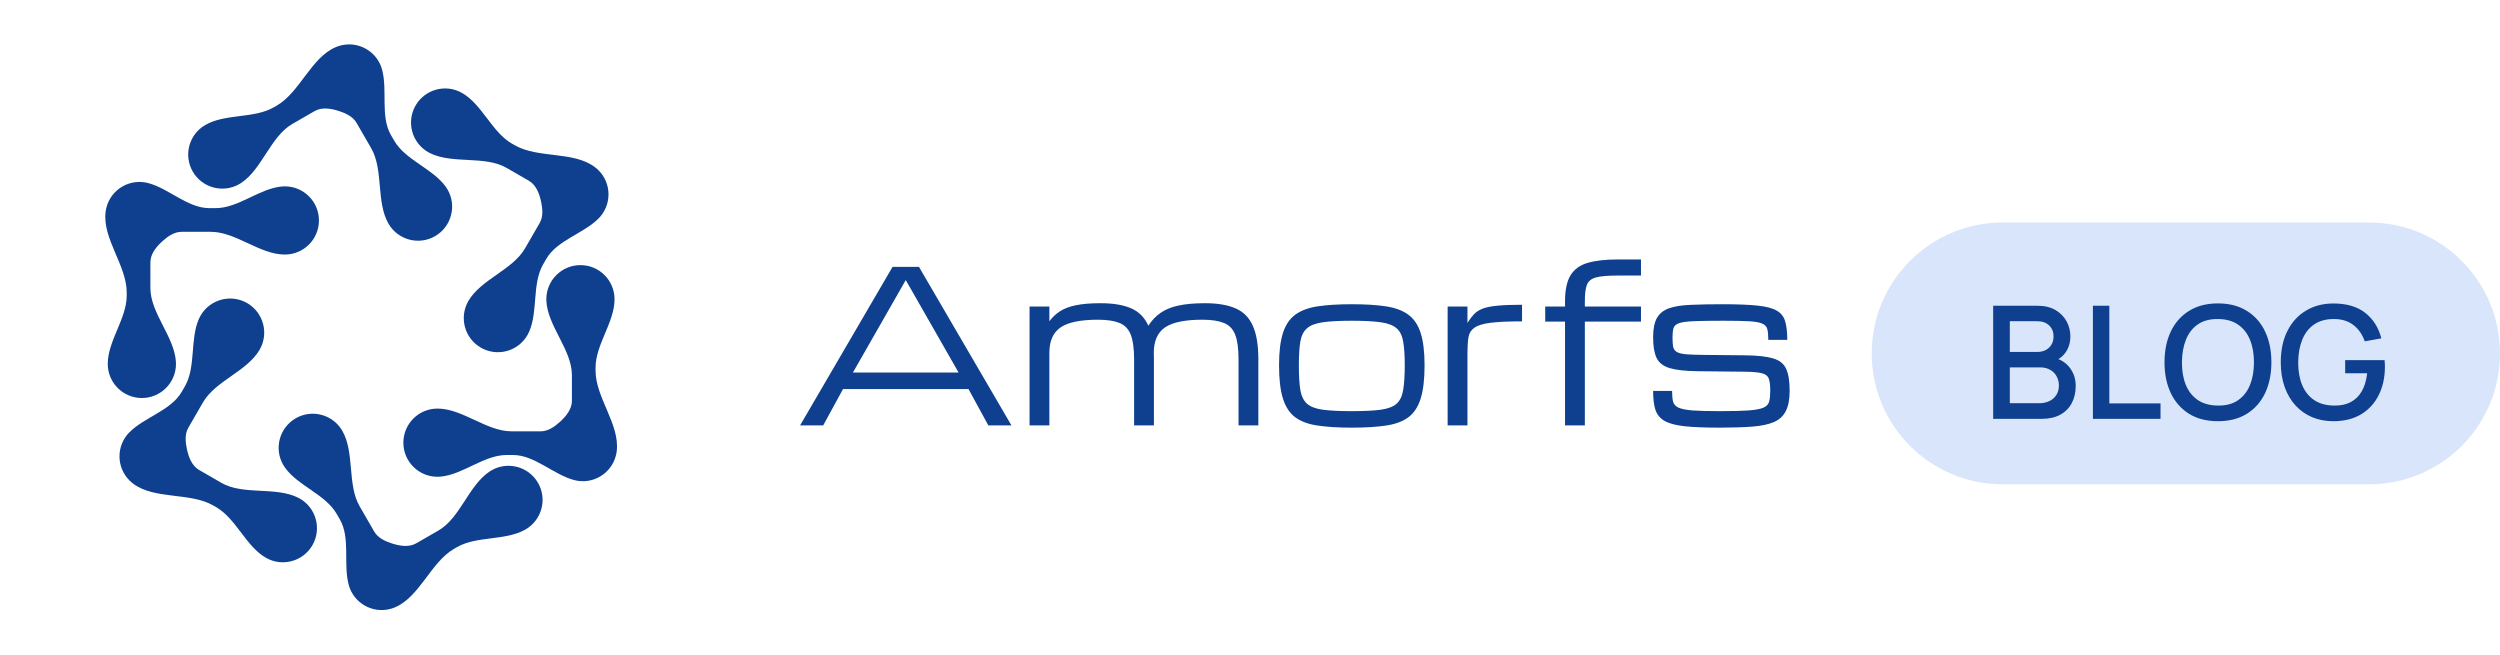
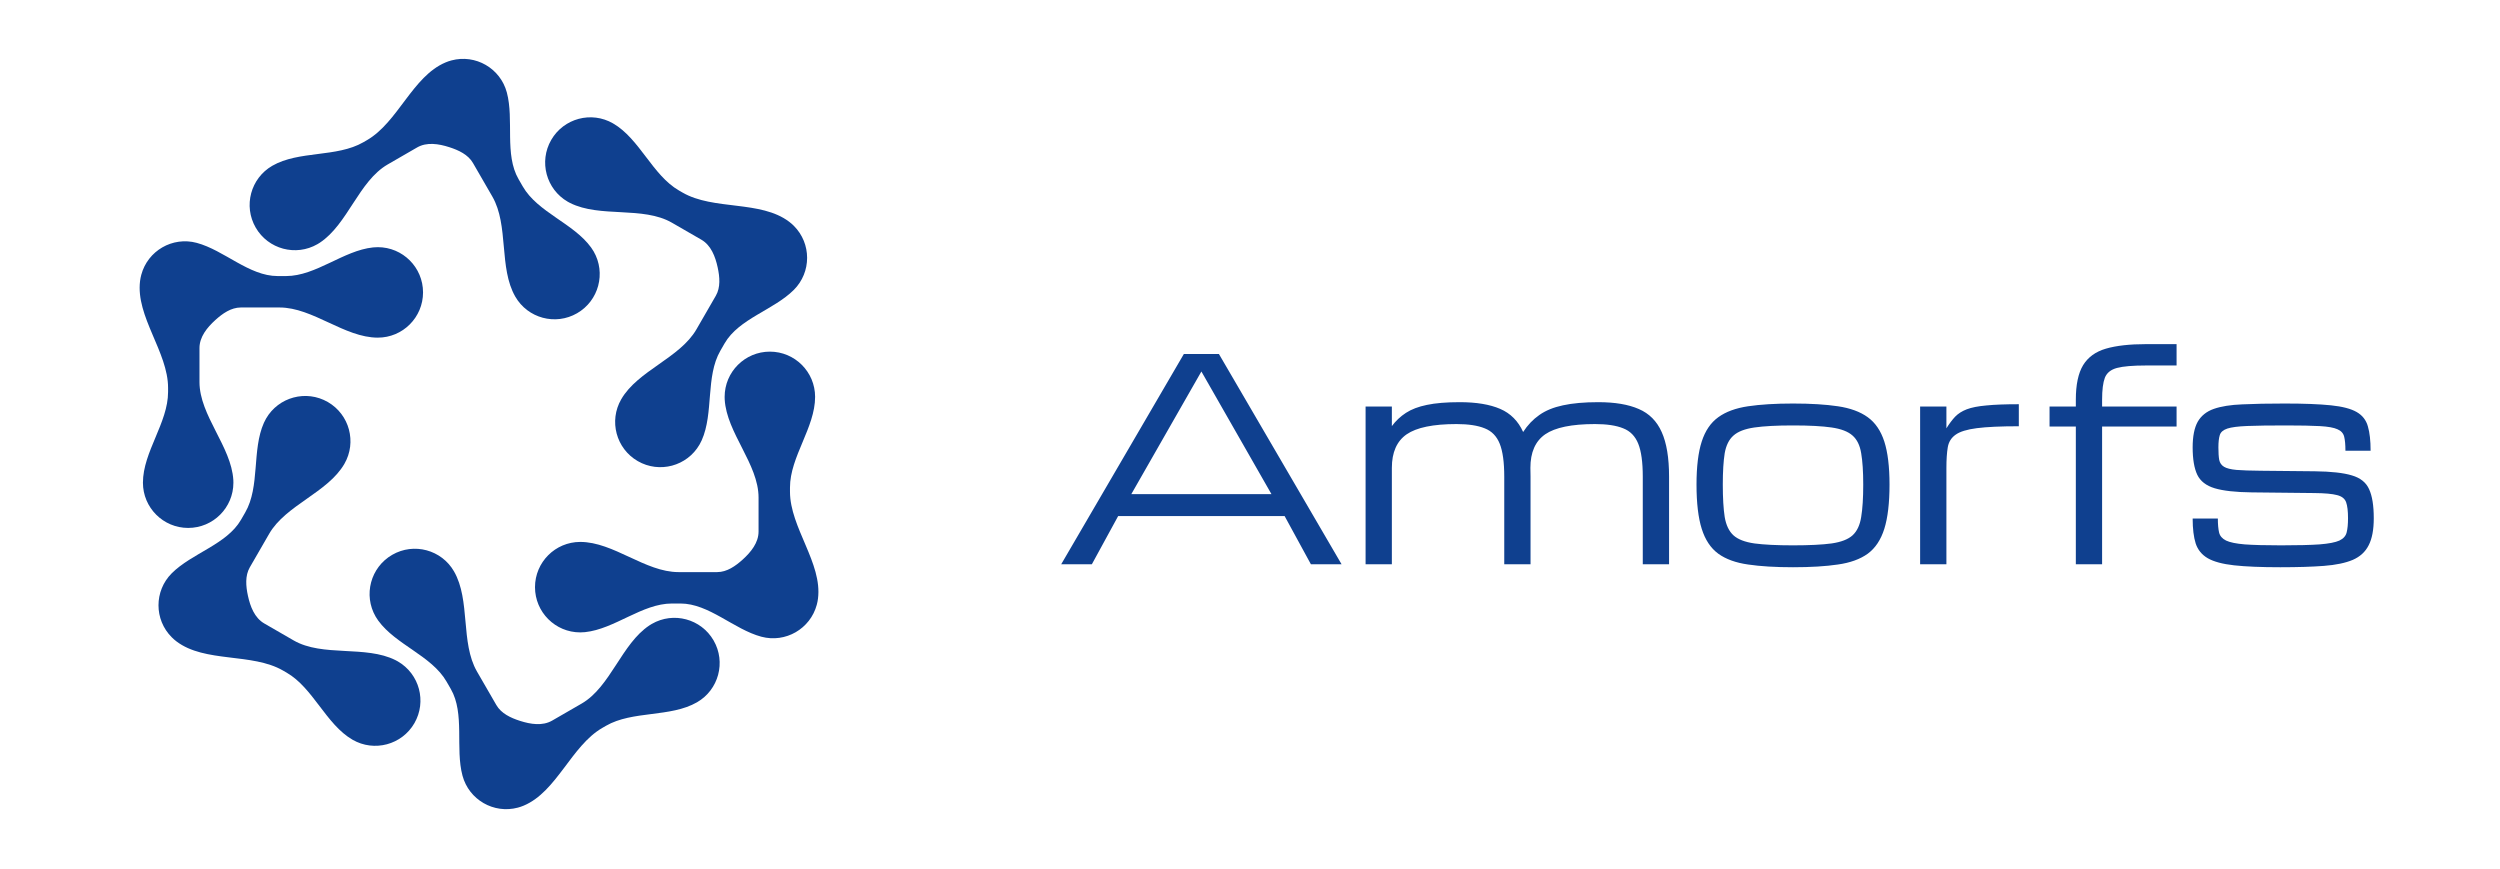
- <svg xmlns="http://www.w3.org/2000/svg" width="191" height="50" viewBox="0 0 191 50" fill="none">
-   <path d="M33.24 18.043C31.994 18.762 30.401 18.335 29.681 17.089C28.721 15.425 29.317 12.983 28.356 11.319L27.241 9.388C26.961 8.903 26.413 8.648 25.881 8.477C25.268 8.281 24.584 8.171 24.027 8.493L22.333 9.471C20.661 10.436 20.03 12.924 18.416 13.984C18.374 14.011 18.331 14.038 18.287 14.063C17.041 14.782 15.447 14.356 14.727 13.11C14.008 11.864 14.435 10.27 15.682 9.55C17.215 8.665 19.393 9.078 20.927 8.193L21.137 8.072C22.926 7.039 23.76 4.395 25.665 3.596C25.773 3.55 25.885 3.512 26.001 3.481C27.391 3.108 28.82 3.933 29.193 5.323C29.618 6.91 29.046 8.895 29.868 10.318L30.112 10.741C30.972 12.231 33.035 12.861 34.046 14.253C34.099 14.326 34.148 14.403 34.195 14.483C34.914 15.729 34.486 17.323 33.24 18.043Z" fill="#0F408F" />
-   <path d="M24.367 16.843C24.367 18.282 23.2 19.448 21.762 19.448C19.841 19.448 18.025 17.711 16.104 17.711H13.873C13.313 17.711 12.818 18.058 12.403 18.434C11.927 18.866 11.49 19.405 11.49 20.048V22.004C11.49 23.934 13.328 25.724 13.44 27.651C13.443 27.701 13.444 27.753 13.444 27.804C13.444 29.243 12.277 30.409 10.839 30.409C9.4 30.409 8.233 29.243 8.233 27.804C8.233 26.033 9.68 24.352 9.68 22.581V22.34C9.68 20.275 7.809 18.23 8.068 16.181C8.082 16.065 8.105 15.948 8.137 15.831C8.509 14.441 9.938 13.616 11.328 13.988C12.915 14.414 14.348 15.901 15.991 15.901H16.48C18.201 15.901 19.778 14.429 21.49 14.251C21.579 14.242 21.67 14.237 21.762 14.237C23.2 14.237 24.367 15.404 24.367 16.843Z" fill="#0F408F" />
-   <path d="M36.735 26.56C35.489 25.84 35.062 24.247 35.782 23C36.742 21.337 39.155 20.633 40.115 18.97L41.231 17.037C41.511 16.552 41.457 15.95 41.339 15.403C41.203 14.775 40.956 14.127 40.399 13.806L38.705 12.828C37.033 11.862 34.563 12.559 32.838 11.692C32.793 11.669 32.749 11.645 32.704 11.62C31.459 10.9 31.031 9.307 31.751 8.06C32.47 6.814 34.064 6.388 35.31 7.107C36.844 7.992 37.575 10.086 39.109 10.972L39.319 11.092C41.107 12.125 43.814 11.526 45.459 12.775C45.552 12.846 45.642 12.924 45.727 13.009C46.744 14.027 46.745 15.677 45.727 16.695C44.565 17.856 42.561 18.353 41.739 19.775L41.495 20.199C40.634 21.69 41.12 23.793 40.418 25.364C40.382 25.446 40.34 25.526 40.294 25.606C39.575 26.852 37.982 27.279 36.735 26.56Z" fill="#0F408F" />
-   <path d="M30.817 33.821C30.817 32.382 31.983 31.215 33.422 31.215C35.343 31.215 37.159 32.953 39.08 32.953H41.311C41.871 32.953 42.366 32.605 42.78 32.229C43.256 31.797 43.694 31.258 43.694 30.615V28.66C43.694 26.73 41.856 24.94 41.744 23.013C41.741 22.962 41.74 22.911 41.74 22.86C41.74 21.421 42.906 20.254 44.345 20.254C45.784 20.254 46.95 21.421 46.951 22.86C46.951 24.631 45.502 26.312 45.502 28.083V28.323C45.502 30.389 47.375 32.432 47.116 34.482C47.102 34.598 47.079 34.716 47.047 34.833C46.675 36.222 45.246 37.048 43.856 36.675C42.269 36.25 40.836 34.762 39.193 34.762H38.704C36.983 34.762 35.406 36.234 33.694 36.412C33.605 36.422 33.514 36.426 33.422 36.426C31.983 36.426 30.817 35.26 30.817 33.821Z" fill="#0F408F" />
-   <path d="M22.592 31.957C23.838 31.238 25.431 31.665 26.151 32.911C27.111 34.574 26.515 37.016 27.475 38.679L28.591 40.612C28.871 41.096 29.419 41.351 29.952 41.522C30.564 41.718 31.249 41.828 31.806 41.506L33.5 40.529C35.171 39.563 35.802 37.077 37.416 36.017C37.458 35.989 37.501 35.962 37.546 35.936C38.792 35.217 40.385 35.644 41.105 36.89C41.824 38.136 41.397 39.73 40.151 40.449C38.617 41.335 36.437 40.921 34.903 41.807L34.695 41.927C32.907 42.959 32.073 45.603 30.169 46.403C30.061 46.449 29.948 46.488 29.831 46.519C28.441 46.892 27.012 46.067 26.639 44.677C26.214 43.09 26.786 41.105 25.964 39.681L25.72 39.258C24.86 37.768 22.796 37.138 21.786 35.745C21.733 35.672 21.684 35.596 21.638 35.516C20.919 34.27 21.346 32.677 22.592 31.957Z" fill="#0F408F" />
-   <path d="M18.884 23.157C20.129 23.877 20.557 25.47 19.837 26.716C18.877 28.38 16.464 29.084 15.504 30.747L14.388 32.68C14.108 33.165 14.162 33.767 14.28 34.313C14.415 34.942 14.663 35.59 15.22 35.911L16.914 36.889C18.586 37.855 21.056 37.157 22.781 38.025C22.826 38.048 22.87 38.072 22.915 38.097C24.16 38.817 24.587 40.41 23.868 41.656C23.149 42.902 21.555 43.329 20.309 42.61C18.775 41.724 18.042 39.629 16.508 38.743L16.3 38.623C14.512 37.591 11.806 38.191 10.161 36.942C10.068 36.871 9.978 36.793 9.892 36.707C8.875 35.69 8.874 34.04 9.892 33.022C11.054 31.86 13.059 31.363 13.88 29.94L14.125 29.517C14.985 28.027 14.499 25.925 15.201 24.353C15.237 24.271 15.278 24.19 15.324 24.111C16.044 22.865 17.637 22.438 18.884 23.157Z" fill="#0F408F" />
-   <path d="M61.126 32.5L68.191 20.389H70.209L77.274 32.5H75.508L73.994 29.725H64.406L62.892 32.5H61.126ZM65.163 28.463H73.237L69.2 21.398L65.163 28.463ZM78.658 32.5V23.417H80.172V24.544C80.398 24.239 80.668 23.985 80.984 23.78C81.299 23.575 81.701 23.422 82.19 23.322C82.684 23.217 83.315 23.165 84.082 23.165C85.034 23.165 85.809 23.293 86.409 23.551C87.008 23.808 87.449 24.253 87.733 24.883C87.991 24.484 88.301 24.158 88.663 23.906C89.026 23.648 89.481 23.462 90.028 23.346C90.579 23.225 91.258 23.165 92.062 23.165C93.019 23.165 93.796 23.296 94.396 23.559C94.995 23.816 95.434 24.258 95.712 24.883C95.996 25.509 96.138 26.366 96.138 27.454V32.5H94.624V27.454C94.624 26.623 94.538 25.992 94.364 25.561C94.191 25.125 93.901 24.828 93.497 24.671C93.097 24.508 92.556 24.426 91.873 24.426C90.532 24.426 89.576 24.623 89.002 25.017C88.435 25.412 88.151 26.056 88.151 26.949V26.941C88.156 27.104 88.159 27.275 88.159 27.454V32.5H86.645V27.454C86.645 26.623 86.558 25.992 86.385 25.561C86.211 25.125 85.922 24.828 85.517 24.671C85.118 24.508 84.577 24.426 83.893 24.426C82.553 24.426 81.596 24.623 81.023 25.017C80.456 25.412 80.172 26.056 80.172 26.949V32.5H78.658ZM103.278 32.673C102.263 32.673 101.401 32.621 100.692 32.516C99.982 32.416 99.409 32.208 98.973 31.893C98.537 31.572 98.219 31.094 98.019 30.458C97.819 29.822 97.719 28.973 97.719 27.911C97.719 26.881 97.819 26.056 98.019 25.435C98.219 24.815 98.537 24.347 98.973 24.032C99.409 23.716 99.982 23.506 100.692 23.401C101.401 23.296 102.263 23.243 103.278 23.243C104.298 23.243 105.16 23.296 105.864 23.401C106.574 23.506 107.147 23.716 107.583 24.032C108.019 24.347 108.337 24.815 108.537 25.435C108.737 26.056 108.837 26.881 108.837 27.911C108.837 28.973 108.737 29.822 108.537 30.458C108.337 31.094 108.019 31.572 107.583 31.893C107.147 32.208 106.574 32.416 105.864 32.516C105.16 32.621 104.298 32.673 103.278 32.673ZM107.323 27.911C107.323 27.16 107.283 26.558 107.204 26.105C107.131 25.654 106.965 25.314 106.708 25.088C106.45 24.857 106.048 24.702 105.501 24.623C104.96 24.544 104.219 24.505 103.278 24.505C102.342 24.505 101.601 24.544 101.054 24.623C100.508 24.702 100.106 24.857 99.848 25.088C99.591 25.314 99.422 25.654 99.343 26.105C99.27 26.558 99.233 27.16 99.233 27.911C99.233 28.689 99.27 29.312 99.343 29.78C99.422 30.248 99.591 30.6 99.848 30.836C100.106 31.068 100.508 31.223 101.054 31.302C101.601 31.375 102.342 31.412 103.278 31.412C104.219 31.412 104.96 31.375 105.501 31.302C106.048 31.223 106.45 31.068 106.708 30.836C106.965 30.6 107.131 30.248 107.204 29.78C107.283 29.312 107.323 28.689 107.323 27.911ZM110.599 32.5V23.417H112.113V24.671C112.281 24.402 112.449 24.179 112.617 24C112.791 23.822 113.014 23.68 113.288 23.575C113.566 23.469 113.942 23.396 114.415 23.354C114.888 23.306 115.511 23.283 116.284 23.283V24.552C115.243 24.552 114.436 24.589 113.863 24.663C113.295 24.736 112.888 24.862 112.641 25.041C112.394 25.215 112.244 25.456 112.192 25.767C112.139 26.077 112.113 26.471 112.113 26.949V32.5H110.599ZM119.568 32.5V24.568H118.054V23.417H119.568V23.023C119.568 22.161 119.707 21.498 119.986 21.036C120.27 20.573 120.709 20.255 121.303 20.082C121.902 19.908 122.672 19.822 123.613 19.822H125.371V21.052H123.605C122.853 21.052 122.299 21.099 121.941 21.193C121.584 21.288 121.35 21.477 121.239 21.761C121.134 22.04 121.082 22.46 121.082 23.023V23.417H125.371V24.568H121.082V32.5H119.568ZM131.352 32.673C130.248 32.673 129.359 32.637 128.687 32.563C128.019 32.489 127.512 32.353 127.165 32.153C126.823 31.953 126.592 31.669 126.471 31.302C126.355 30.934 126.298 30.455 126.298 29.866H127.748C127.748 30.198 127.772 30.466 127.819 30.671C127.867 30.87 128.001 31.026 128.221 31.136C128.442 31.241 128.8 31.315 129.294 31.357C129.793 31.393 130.492 31.412 131.391 31.412C132.343 31.412 133.081 31.393 133.607 31.357C134.138 31.315 134.519 31.241 134.75 31.136C134.981 31.026 135.121 30.868 135.168 30.663C135.22 30.458 135.247 30.187 135.247 29.851C135.247 29.441 135.21 29.133 135.136 28.928C135.063 28.723 134.889 28.587 134.616 28.518C134.343 28.445 133.906 28.405 133.307 28.4L129.696 28.361C128.765 28.35 128.056 28.271 127.567 28.124C127.078 27.977 126.744 27.719 126.566 27.351C126.387 26.978 126.298 26.45 126.298 25.767C126.298 25.131 126.395 24.639 126.589 24.292C126.789 23.945 127.099 23.698 127.52 23.551C127.94 23.404 128.487 23.317 129.16 23.291C129.833 23.259 130.645 23.243 131.596 23.243C132.716 23.243 133.604 23.278 134.261 23.346C134.923 23.414 135.418 23.543 135.743 23.732C136.075 23.922 136.29 24.198 136.39 24.56C136.495 24.918 136.548 25.385 136.548 25.964H135.097C135.097 25.622 135.073 25.354 135.026 25.159C134.979 24.96 134.85 24.815 134.64 24.726C134.435 24.631 134.098 24.571 133.63 24.544C133.168 24.518 132.516 24.505 131.675 24.505C130.718 24.505 129.974 24.515 129.444 24.537C128.913 24.558 128.529 24.608 128.292 24.686C128.056 24.765 127.911 24.891 127.859 25.065C127.806 25.233 127.78 25.467 127.78 25.767C127.78 26.071 127.796 26.313 127.827 26.492C127.864 26.665 127.956 26.797 128.103 26.886C128.25 26.976 128.49 27.036 128.821 27.067C129.157 27.094 129.625 27.11 130.224 27.115L133.339 27.146C134.274 27.157 134.984 27.236 135.467 27.383C135.956 27.525 136.287 27.79 136.461 28.179C136.64 28.563 136.729 29.12 136.729 29.851C136.729 30.508 136.632 31.026 136.437 31.404C136.248 31.782 135.943 32.064 135.523 32.248C135.102 32.426 134.548 32.542 133.859 32.595C133.176 32.647 132.34 32.673 131.352 32.673Z" fill="#0F408F" />
-   <rect x="143" y="17" width="48" height="20" rx="10" fill="#D9E5FB" />
-   <path d="M152.278 32V23.36H155.674C156.222 23.36 156.682 23.472 157.054 23.696C157.426 23.92 157.706 24.21 157.894 24.566C158.082 24.918 158.176 25.29 158.176 25.682C158.176 26.158 158.058 26.566 157.822 26.906C157.59 27.246 157.276 27.478 156.88 27.602L156.868 27.308C157.42 27.444 157.844 27.71 158.14 28.106C158.436 28.498 158.584 28.956 158.584 29.48C158.584 29.988 158.482 30.43 158.278 30.806C158.078 31.182 157.784 31.476 157.396 31.688C157.012 31.896 156.546 32 155.998 32H152.278ZM153.55 30.806H155.806C156.09 30.806 156.344 30.752 156.568 30.644C156.796 30.536 156.974 30.382 157.102 30.182C157.234 29.978 157.3 29.736 157.3 29.456C157.3 29.196 157.242 28.962 157.126 28.754C157.014 28.542 156.85 28.376 156.634 28.256C156.422 28.132 156.172 28.07 155.884 28.07H153.55V30.806ZM153.55 26.888H155.656C155.888 26.888 156.096 26.842 156.28 26.75C156.468 26.654 156.616 26.518 156.724 26.342C156.836 26.162 156.892 25.946 156.892 25.694C156.892 25.358 156.78 25.082 156.556 24.866C156.332 24.65 156.032 24.542 155.656 24.542H153.55V26.888ZM159.898 32V23.36H161.152V30.818H165.064V32H159.898ZM169.454 32.18C168.59 32.18 167.854 31.992 167.246 31.616C166.638 31.236 166.172 30.708 165.848 30.032C165.528 29.356 165.368 28.572 165.368 27.68C165.368 26.788 165.528 26.004 165.848 25.328C166.172 24.652 166.638 24.126 167.246 23.75C167.854 23.37 168.59 23.18 169.454 23.18C170.314 23.18 171.048 23.37 171.656 23.75C172.268 24.126 172.734 24.652 173.054 25.328C173.374 26.004 173.534 26.788 173.534 27.68C173.534 28.572 173.374 29.356 173.054 30.032C172.734 30.708 172.268 31.236 171.656 31.616C171.048 31.992 170.314 32.18 169.454 32.18ZM169.454 30.986C170.066 30.994 170.574 30.86 170.978 30.584C171.386 30.304 171.692 29.916 171.896 29.42C172.1 28.92 172.202 28.34 172.202 27.68C172.202 27.02 172.1 26.444 171.896 25.952C171.692 25.456 171.386 25.07 170.978 24.794C170.574 24.518 170.066 24.378 169.454 24.374C168.842 24.366 168.332 24.5 167.924 24.776C167.52 25.052 167.216 25.44 167.012 25.94C166.808 26.44 166.704 27.02 166.7 27.68C166.696 28.34 166.796 28.918 167 29.414C167.204 29.906 167.51 30.29 167.918 30.566C168.33 30.842 168.842 30.982 169.454 30.986ZM178.265 32.18C177.685 32.18 177.151 32.08 176.663 31.88C176.175 31.676 175.751 31.38 175.391 30.992C175.031 30.604 174.751 30.132 174.551 29.576C174.351 29.02 174.251 28.388 174.251 27.68C174.251 26.748 174.421 25.948 174.761 25.28C175.101 24.608 175.573 24.092 176.177 23.732C176.781 23.368 177.477 23.186 178.265 23.186C179.281 23.186 180.091 23.422 180.695 23.894C181.303 24.366 181.717 25.018 181.937 25.85L180.665 26.078C180.489 25.562 180.205 25.15 179.813 24.842C179.421 24.534 178.929 24.378 178.337 24.374C177.725 24.37 177.215 24.506 176.807 24.782C176.403 25.058 176.099 25.446 175.895 25.946C175.691 26.442 175.587 27.02 175.583 27.68C175.579 28.34 175.679 28.918 175.883 29.414C176.087 29.906 176.393 30.29 176.801 30.566C177.213 30.842 177.725 30.982 178.337 30.986C178.829 30.994 179.251 30.904 179.603 30.716C179.959 30.524 180.241 30.244 180.449 29.876C180.657 29.508 180.791 29.056 180.851 28.52H179.171V27.512H182.183C182.191 27.584 182.197 27.68 182.201 27.8C182.205 27.916 182.207 27.99 182.207 28.022C182.207 28.822 182.053 29.536 181.745 30.164C181.437 30.792 180.989 31.286 180.401 31.646C179.813 32.002 179.101 32.18 178.265 32.18Z" fill="#0F408F" />
+ <svg xmlns="http://www.w3.org/2000/svg" width="144" height="50" viewBox="0 0 144 50" fill="none">
+   <path d="M33.241 18.042C31.995 18.762 30.401 18.334 29.682 17.088C28.722 15.425 29.318 12.983 28.358 11.32L27.243 9.389C26.963 8.904 26.414 8.649 25.881 8.478C25.269 8.281 24.583 8.171 24.026 8.493L22.333 9.471C20.661 10.436 20.031 12.923 18.417 13.983C18.375 14.011 18.331 14.037 18.287 14.063C17.041 14.782 15.447 14.355 14.728 13.109C14.009 11.863 14.436 10.27 15.682 9.55C17.215 8.665 19.394 9.079 20.928 8.194L21.137 8.073C22.926 7.04 23.76 4.396 25.664 3.596C25.773 3.55 25.885 3.511 26.002 3.48C27.392 3.108 28.82 3.933 29.193 5.323C29.618 6.91 29.046 8.895 29.868 10.318L30.112 10.741C30.972 12.232 33.036 12.861 34.046 14.254C34.099 14.327 34.149 14.403 34.195 14.483C34.914 15.729 34.487 17.323 33.241 18.042Z" fill="#0F408F" />
+   <path d="M24.367 16.843C24.367 18.282 23.201 19.448 21.762 19.448C19.841 19.448 18.023 17.711 16.102 17.711H13.873C13.313 17.711 12.818 18.058 12.404 18.434C11.928 18.866 11.49 19.405 11.49 20.048V22.004C11.49 23.934 13.328 25.724 13.44 27.651C13.443 27.702 13.444 27.753 13.444 27.804C13.444 29.242 12.278 30.409 10.839 30.409C9.4 30.409 8.234 29.243 8.233 27.804C8.233 26.033 9.681 24.352 9.681 22.581V22.34C9.681 20.275 7.809 18.23 8.068 16.181C8.083 16.065 8.106 15.948 8.137 15.831C8.509 14.441 9.938 13.616 11.328 13.988C12.915 14.414 14.347 15.901 15.99 15.901H16.479C18.2 15.901 19.777 14.43 21.489 14.251C21.579 14.242 21.67 14.237 21.762 14.237C23.201 14.237 24.367 15.404 24.367 16.843Z" fill="#0F408F" />
+   <path d="M36.735 26.56C35.489 25.84 35.062 24.247 35.782 23C36.742 21.337 39.154 20.633 40.115 18.97L41.231 17.037C41.511 16.552 41.457 15.95 41.338 15.403C41.202 14.775 40.954 14.128 40.398 13.806L38.703 12.828C37.031 11.863 34.561 12.56 32.837 11.691C32.792 11.669 32.748 11.645 32.704 11.62C31.458 10.9 31.031 9.307 31.75 8.06C32.47 6.814 34.063 6.387 35.31 7.107C36.844 7.992 37.575 10.087 39.109 10.973L39.317 11.093C41.106 12.126 43.812 11.526 45.457 12.774C45.551 12.845 45.641 12.924 45.727 13.009C46.744 14.027 46.744 15.677 45.727 16.695C44.565 17.857 42.56 18.354 41.738 19.777L41.494 20.2C40.633 21.69 41.12 23.792 40.418 25.363C40.381 25.445 40.34 25.526 40.294 25.606C39.575 26.852 37.981 27.279 36.735 26.56Z" fill="#0F408F" />
+   <path d="M30.816 33.821C30.817 32.382 31.983 31.215 33.422 31.215C35.343 31.215 37.16 32.953 39.081 32.953H41.311C41.871 32.953 42.365 32.605 42.78 32.23C43.256 31.798 43.693 31.26 43.693 30.617V28.66C43.693 26.729 41.854 24.939 41.743 23.011C41.741 22.961 41.739 22.91 41.739 22.86C41.739 21.421 42.906 20.255 44.345 20.254C45.783 20.254 46.95 21.421 46.95 22.86C46.95 24.631 45.503 26.311 45.503 28.083V28.323C45.503 30.389 47.375 32.433 47.116 34.482C47.101 34.599 47.078 34.716 47.047 34.833C46.674 36.222 45.245 37.048 43.855 36.675C42.269 36.25 40.836 34.762 39.194 34.762H38.705C36.984 34.762 35.406 36.234 33.694 36.412C33.605 36.422 33.514 36.426 33.422 36.426C31.983 36.426 30.816 35.26 30.816 33.821Z" fill="#0F408F" />
+   <path d="M22.591 31.958C23.837 31.238 25.431 31.665 26.15 32.911C27.11 34.575 26.514 37.016 27.474 38.68L28.59 40.611C28.869 41.096 29.418 41.351 29.951 41.522C30.563 41.718 31.248 41.828 31.805 41.506L33.499 40.528C35.171 39.563 35.802 37.075 37.416 36.016C37.458 35.989 37.501 35.962 37.545 35.937C38.791 35.217 40.385 35.644 41.104 36.891C41.823 38.137 41.396 39.73 40.15 40.45C38.617 41.335 36.438 40.921 34.904 41.806L34.695 41.927C32.906 42.96 32.072 45.604 30.167 46.403C30.059 46.449 29.946 46.488 29.83 46.519C28.44 46.891 27.012 46.066 26.639 44.677C26.214 43.09 26.786 41.104 25.964 39.681L25.72 39.258C24.86 37.768 22.796 37.139 21.786 35.746C21.733 35.673 21.683 35.597 21.637 35.517C20.918 34.271 21.345 32.677 22.591 31.958Z" fill="#0F408F" />
+   <path d="M18.884 23.157C20.13 23.877 20.557 25.47 19.838 26.716C18.877 28.38 16.465 29.084 15.504 30.747L14.388 32.68C14.109 33.165 14.162 33.767 14.28 34.313C14.416 34.941 14.664 35.589 15.22 35.91L16.915 36.889C18.588 37.854 21.058 37.157 22.783 38.026C22.827 38.048 22.871 38.072 22.915 38.097C24.161 38.817 24.588 40.41 23.869 41.656C23.149 42.902 21.556 43.329 20.309 42.61C18.776 41.724 18.044 39.63 16.51 38.744L16.302 38.624C14.513 37.591 11.807 38.191 10.162 36.943C10.068 36.871 9.978 36.793 9.893 36.707C8.875 35.69 8.875 34.04 9.892 33.022C11.054 31.86 13.059 31.363 13.881 29.94L14.125 29.517C14.986 28.027 14.499 25.925 15.201 24.353C15.238 24.271 15.279 24.19 15.325 24.111C16.044 22.865 17.638 22.438 18.884 23.157Z" fill="#0F408F" />
+   <path d="M61.126 32.5L68.191 20.389H70.209L77.274 32.5H75.507L73.994 29.725H64.406L62.892 32.5H61.126ZM65.163 28.463H73.237L69.2 21.398L65.163 28.463ZM78.658 32.5V23.417H80.171V24.544C80.397 24.239 80.668 23.985 80.984 23.78C81.299 23.575 81.701 23.422 82.19 23.322C82.684 23.217 83.315 23.165 84.082 23.165C85.034 23.165 85.809 23.293 86.408 23.551C87.007 23.808 87.449 24.253 87.733 24.883C87.99 24.484 88.301 24.158 88.663 23.906C89.026 23.648 89.481 23.462 90.027 23.346C90.579 23.225 91.257 23.165 92.061 23.165C93.018 23.165 93.796 23.296 94.395 23.559C94.995 23.816 95.433 24.258 95.712 24.883C95.996 25.509 96.138 26.366 96.138 27.454V32.5H94.624V27.454C94.624 26.623 94.537 25.992 94.364 25.561C94.19 25.125 93.901 24.828 93.496 24.671C93.097 24.508 92.556 24.426 91.872 24.426C90.532 24.426 89.575 24.623 89.002 25.017C88.435 25.412 88.151 26.056 88.151 26.949V26.941C88.156 27.104 88.159 27.275 88.159 27.454V32.5H86.645V27.454C86.645 26.623 86.558 25.992 86.385 25.561C86.211 25.125 85.922 24.828 85.517 24.671C85.118 24.508 84.576 24.426 83.893 24.426C82.553 24.426 81.596 24.623 81.023 25.017C80.455 25.412 80.171 26.056 80.171 26.949V32.5H78.658ZM103.278 32.673C102.263 32.673 101.401 32.621 100.691 32.516C99.982 32.416 99.409 32.208 98.973 31.893C98.536 31.572 98.218 31.094 98.019 30.458C97.819 29.822 97.719 28.973 97.719 27.911C97.719 26.881 97.819 26.056 98.019 25.435C98.218 24.815 98.536 24.347 98.973 24.032C99.409 23.716 99.982 23.506 100.691 23.401C101.401 23.296 102.263 23.243 103.278 23.243C104.297 23.243 105.159 23.296 105.864 23.401C106.573 23.506 107.146 23.716 107.583 24.032C108.019 24.347 108.337 24.815 108.537 25.435C108.736 26.056 108.836 26.881 108.836 27.911C108.836 28.973 108.736 29.822 108.537 30.458C108.337 31.094 108.019 31.572 107.583 31.893C107.146 32.208 106.573 32.416 105.864 32.516C105.159 32.621 104.297 32.673 103.278 32.673ZM107.322 27.911C107.322 27.16 107.283 26.558 107.204 26.105C107.131 25.654 106.965 25.314 106.707 25.088C106.45 24.857 106.048 24.702 105.501 24.623C104.96 24.544 104.219 24.505 103.278 24.505C102.342 24.505 101.601 24.544 101.054 24.623C100.507 24.702 100.105 24.857 99.848 25.088C99.59 25.314 99.422 25.654 99.343 26.105C99.27 26.558 99.233 27.16 99.233 27.911C99.233 28.689 99.27 29.312 99.343 29.78C99.422 30.248 99.59 30.6 99.848 30.836C100.105 31.068 100.507 31.223 101.054 31.302C101.601 31.375 102.342 31.412 103.278 31.412C104.219 31.412 104.96 31.375 105.501 31.302C106.048 31.223 106.45 31.068 106.707 30.836C106.965 30.6 107.131 30.248 107.204 29.78C107.283 29.312 107.322 28.689 107.322 27.911ZM110.599 32.5V23.417H112.113V24.671C112.281 24.402 112.449 24.179 112.617 24C112.791 23.822 113.014 23.68 113.287 23.575C113.566 23.469 113.942 23.396 114.415 23.354C114.888 23.306 115.511 23.283 116.284 23.283V24.552C115.243 24.552 114.436 24.589 113.863 24.663C113.295 24.736 112.888 24.862 112.641 25.041C112.394 25.215 112.244 25.456 112.191 25.767C112.139 26.077 112.113 26.471 112.113 26.949V32.5H110.599ZM119.568 32.5V24.568H118.054V23.417H119.568V23.023C119.568 22.161 119.707 21.498 119.986 21.036C120.269 20.573 120.708 20.255 121.302 20.082C121.902 19.908 122.672 19.822 123.612 19.822H125.371V21.052H123.605C122.853 21.052 122.298 21.099 121.941 21.193C121.583 21.288 121.35 21.477 121.239 21.761C121.134 22.04 121.081 22.46 121.081 23.023V23.417H125.371V24.568H121.081V32.5H119.568ZM131.351 32.673C130.248 32.673 129.359 32.637 128.686 32.563C128.019 32.489 127.512 32.353 127.165 32.153C126.823 31.953 126.592 31.669 126.471 31.302C126.355 30.934 126.297 30.455 126.297 29.866H127.748C127.748 30.198 127.772 30.466 127.819 30.671C127.866 30.87 128 31.026 128.221 31.136C128.442 31.241 128.799 31.315 129.294 31.357C129.793 31.393 130.492 31.412 131.391 31.412C132.342 31.412 133.081 31.393 133.606 31.357C134.137 31.315 134.518 31.241 134.75 31.136C134.981 31.026 135.12 30.868 135.168 30.663C135.22 30.458 135.246 30.187 135.246 29.851C135.246 29.441 135.21 29.133 135.136 28.928C135.062 28.723 134.889 28.587 134.616 28.518C134.342 28.445 133.906 28.405 133.307 28.4L129.696 28.361C128.765 28.35 128.056 28.271 127.567 28.124C127.078 27.977 126.744 27.719 126.565 27.351C126.387 26.978 126.297 26.45 126.297 25.767C126.297 25.131 126.395 24.639 126.589 24.292C126.789 23.945 127.099 23.698 127.519 23.551C127.94 23.404 128.487 23.317 129.159 23.291C129.832 23.259 130.644 23.243 131.596 23.243C132.715 23.243 133.604 23.278 134.261 23.346C134.923 23.414 135.417 23.543 135.743 23.732C136.074 23.922 136.29 24.198 136.39 24.56C136.495 24.918 136.547 25.385 136.547 25.964H135.097C135.097 25.622 135.073 25.354 135.026 25.159C134.978 24.96 134.85 24.815 134.639 24.726C134.434 24.631 134.098 24.571 133.63 24.544C133.168 24.518 132.516 24.505 131.675 24.505C130.718 24.505 129.974 24.515 129.443 24.537C128.912 24.558 128.529 24.608 128.292 24.686C128.056 24.765 127.911 24.891 127.859 25.065C127.806 25.233 127.78 25.467 127.78 25.767C127.78 26.071 127.795 26.313 127.827 26.492C127.864 26.665 127.956 26.797 128.103 26.886C128.25 26.976 128.489 27.036 128.82 27.067C129.157 27.094 129.625 27.11 130.224 27.115L133.338 27.146C134.274 27.157 134.984 27.236 135.467 27.383C135.956 27.525 136.287 27.79 136.461 28.179C136.639 28.563 136.729 29.12 136.729 29.851C136.729 30.508 136.632 31.026 136.437 31.404C136.248 31.782 135.943 32.064 135.522 32.248C135.102 32.426 134.547 32.542 133.859 32.595C133.175 32.647 132.34 32.673 131.351 32.673Z" fill="#0F408F" />
</svg>
